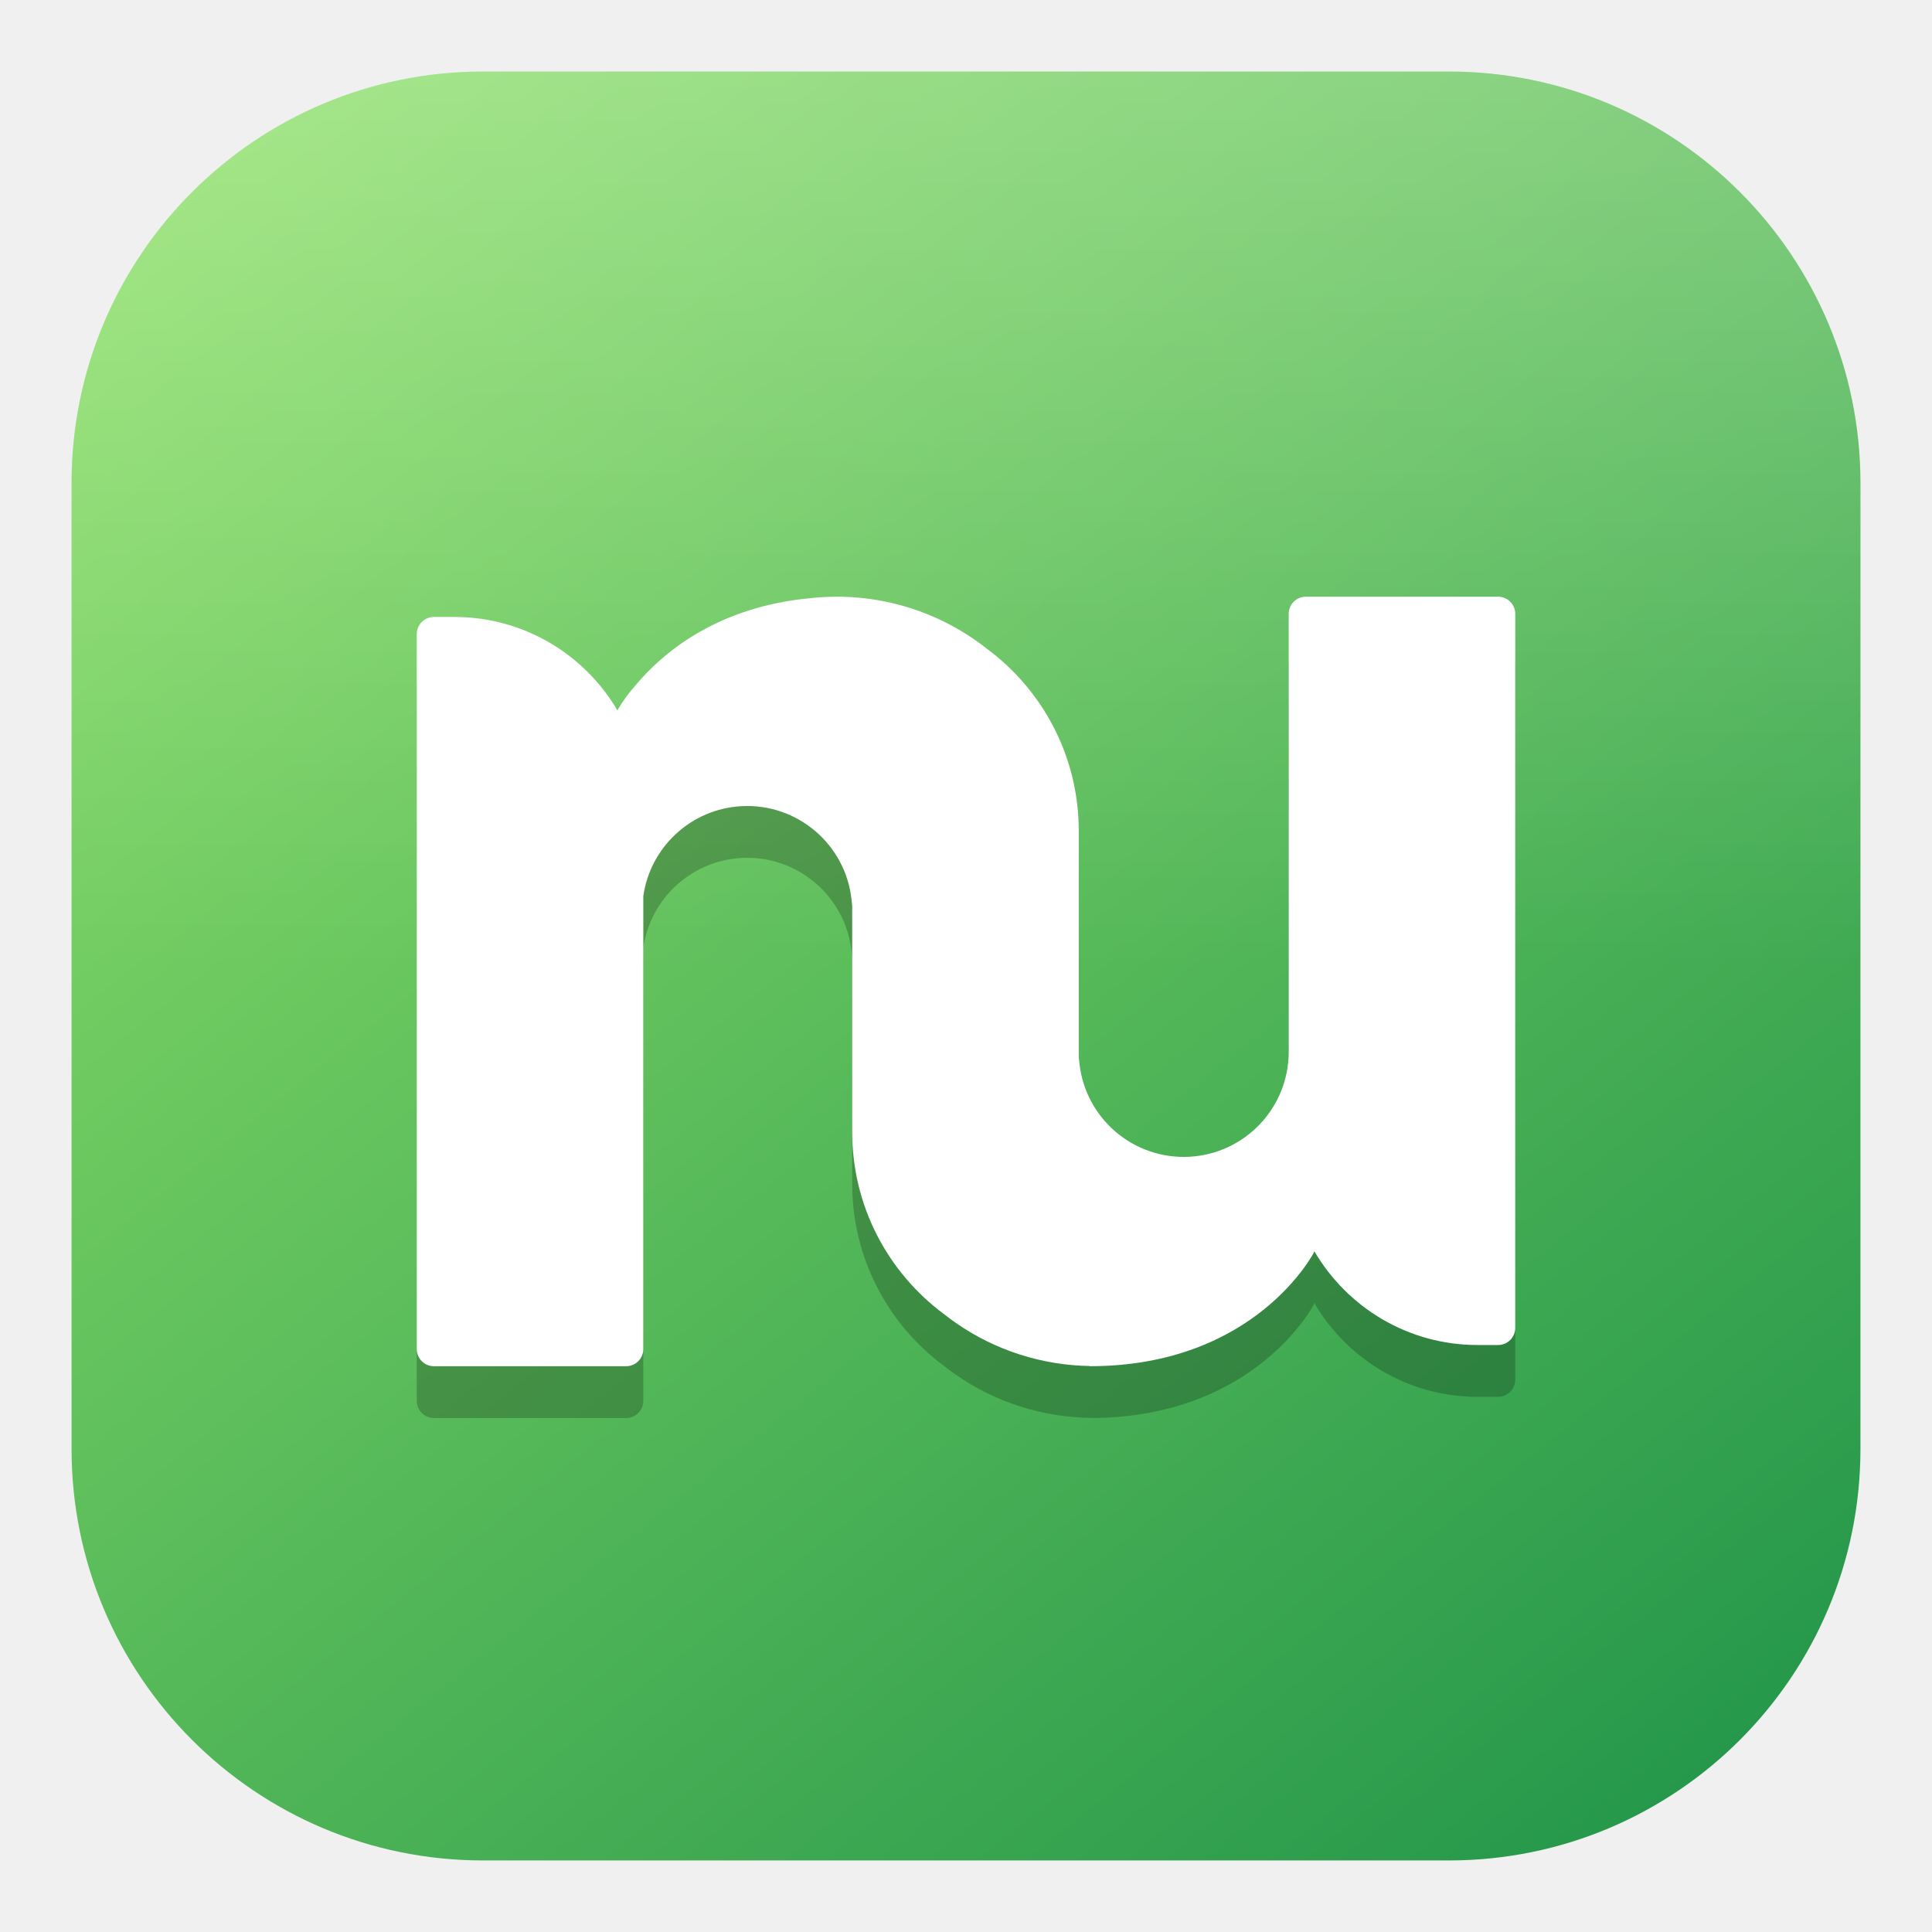
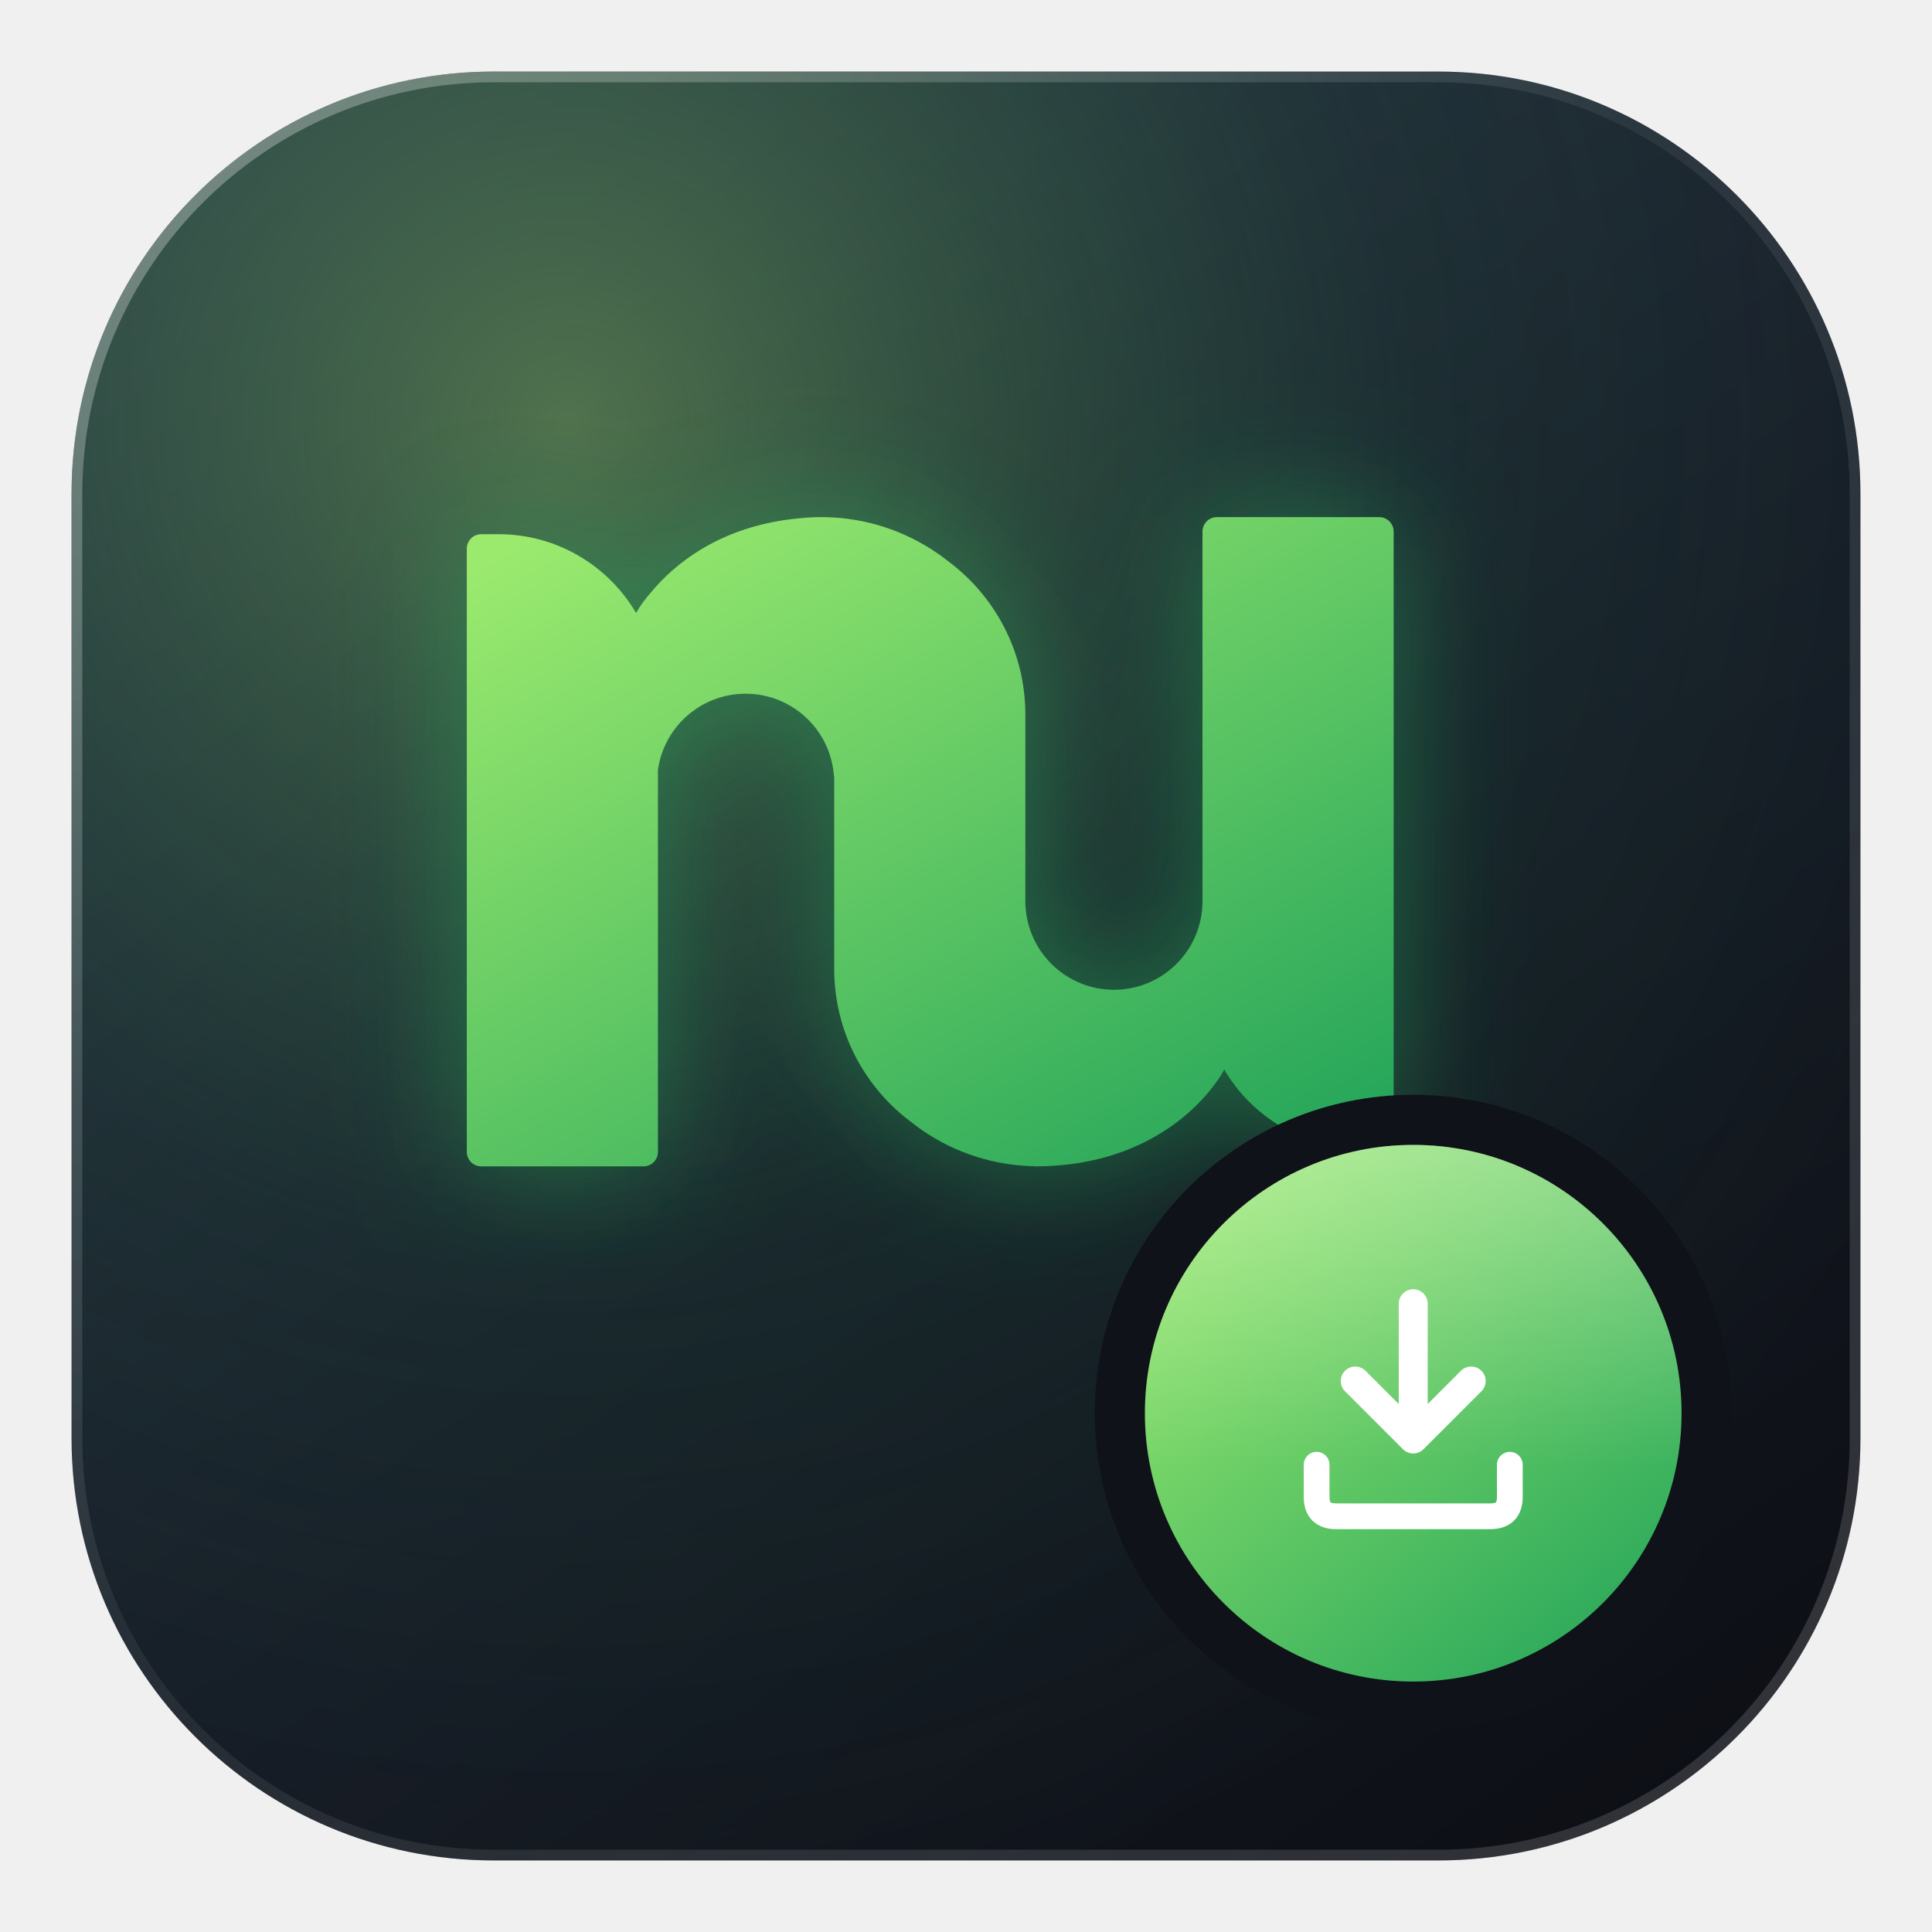
<svg xmlns="http://www.w3.org/2000/svg" width="1080" height="1080" viewBox="0 0 1080 1080">
  <defs>
-     <linearGradient id="tile" x1="0.1" y1="0" x2="0.9" y2="1">
-       <stop offset="0" stop-color="#8EE06A" />
-       <stop offset="1" stop-color="#23964A" />
+     <linearGradient id="tile" x1="0.15" y1="0" x2="0.85" y2="1">
+       <stop offset="0" stop-color="#2A3042" />
+       <stop offset="0.55" stop-color="#171B27" />
+       <stop offset="1" stop-color="#0D0F15" />
    </linearGradient>
-     <linearGradient id="shine" x1="0" y1="0" x2="0" y2="1">
-       <stop offset="0" stop-color="#ffffff" stop-opacity="0.22" />
-       <stop offset="0.5" stop-color="#ffffff" stop-opacity="0" />
+     <radialGradient id="glow" cx="0.28" cy="0.2" r="0.85">
+       <stop offset="0" stop-color="#9BEA6E" stop-opacity="0.38" />
+       <stop offset="0.55" stop-color="#25A55A" stop-opacity="0.10" />
+       <stop offset="1" stop-color="#25A55A" stop-opacity="0" />
+     </radialGradient>
+     <linearGradient id="mark" x1="0.1" y1="0" x2="0.9" y2="1">
+       <stop offset="0" stop-color="#9BEA6E" />
+       <stop offset="1" stop-color="#25A55A" />
    </linearGradient>
+     <linearGradient id="edge" x1="0" y1="0" x2="1" y2="1">
+       <stop offset="0" stop-color="#ffffff" stop-opacity="0.34" />
+       <stop offset="0.45" stop-color="#ffffff" stop-opacity="0.06" />
+       <stop offset="1" stop-color="#ffffff" stop-opacity="0.16" />
+     </linearGradient>
+     <linearGradient id="bshine" x1="0" y1="0" x2="0" y2="1">
+       <stop offset="0" stop-color="#ffffff" stop-opacity="0.28" />
+       <stop offset="0.6" stop-color="#ffffff" stop-opacity="0" />
+     </linearGradient>
+     <filter id="blur" x="-30%" y="-30%" width="160%" height="160%">
+       <feGaussianBlur stdDeviation="34" />
+     </filter>
  </defs>
-   <rect x="40" y="40" width="1000" height="1000" rx="230" fill="url(#tile)" />
-   <rect x="40" y="40" width="1000" height="1000" rx="230" fill="url(#shine)" />
-   <g transform="translate(540 568) scale(0.64) translate(-540 -539)" fill="#000" fill-opacity="0.22" transform-origin="0 0">
-     <g transform="translate(0 14)">
+   <rect x="40" y="40" width="1000" height="1000" rx="236" fill="url(#tile)" />
+   <rect x="40" y="40" width="1000" height="1000" rx="236" fill="url(#glow)" />
+   <rect x="43" y="43" width="994" height="994" rx="233" fill="none" stroke="url(#edge)" stroke-width="6" />
+   <g filter="url(#blur)" opacity="0.55" fill="#25A55A">
+     <g transform="translate(520 470) scale(0.54) translate(-540 -539)">
      <g transform="matrix(1.3019,0,0,1.36162,-50.9244,-223.19)">
        <path d="M536.933,807.191C505.234,806.694 473.95,797.381 447.181,779.602C444.399,777.754 441.688,775.83 439.051,773.835C401.73,747.353 377.544,704.903 377.544,657.053L377.544,620.31L377.544,511.947L377.108,508.071C373.104,472.499 340.699,446.136 303.334,448.053C269.336,449.797 242.04,474.401 237.397,505.773L237.397,796.309C237.397,802.384 232.247,807.309 225.893,807.309L96.902,807.309C90.548,807.309 85.397,802.384 85.397,796.309L85.397,337.69C85.397,331.615 90.548,326.69 96.902,326.69L110.657,326.69C157.27,326.69 198.005,350.75 220.02,386.589C223.428,380.857 227.558,375.535 232.163,370.577C249.216,350.911 285.86,319.976 350.593,314.524C356.698,313.916 362.82,313.642 368.93,313.697C369.556,313.693 370.185,313.69 370.816,313.69L370.815,313.725C402.281,314.361 433.334,323.748 459.907,341.398C462.69,343.246 465.4,345.17 468.037,347.165C505.358,373.647 529.544,416.096 529.544,463.947L529.544,500.69L529.544,609.053L529.98,612.928C533.984,648.5 566.39,674.863 603.754,672.947C641.119,671.03 670.388,641.503 670.388,605.725L670.388,324.69C670.388,318.615 675.539,313.69 681.893,313.69L810.884,313.69C817.237,313.69 822.388,318.615 822.388,324.69L822.388,782.719C822.388,788.794 817.237,793.719 810.884,793.719L797.128,793.719C750.389,793.719 709.559,769.529 687.587,733.528C687.501,733.676 687.414,733.823 687.328,733.97L687.536,733.951C687.536,733.951 648.641,807.309 536.926,807.309L536.933,807.191Z" />
      </g>
    </g>
  </g>
-   <g transform="translate(540 548) scale(0.64) translate(-540 -539)" fill="#ffffff">
-     <g transform="matrix(1.3019,0,0,1.36162,-50.9244,-223.19)">
-       <path d="M536.933,807.191C505.234,806.694 473.95,797.381 447.181,779.602C444.399,777.754 441.688,775.83 439.051,773.835C401.73,747.353 377.544,704.903 377.544,657.053L377.544,620.31L377.544,511.947L377.108,508.071C373.104,472.499 340.699,446.136 303.334,448.053C269.336,449.797 242.04,474.401 237.397,505.773L237.397,796.309C237.397,802.384 232.247,807.309 225.893,807.309L96.902,807.309C90.548,807.309 85.397,802.384 85.397,796.309L85.397,337.69C85.397,331.615 90.548,326.69 96.902,326.69L110.657,326.69C157.27,326.69 198.005,350.75 220.02,386.589C223.428,380.857 227.558,375.535 232.163,370.577C249.216,350.911 285.86,319.976 350.593,314.524C356.698,313.916 362.82,313.642 368.93,313.697C369.556,313.693 370.185,313.69 370.816,313.69L370.815,313.725C402.281,314.361 433.334,323.748 459.907,341.398C462.69,343.246 465.4,345.17 468.037,347.165C505.358,373.647 529.544,416.096 529.544,463.947L529.544,500.69L529.544,609.053L529.98,612.928C533.984,648.5 566.39,674.863 603.754,672.947C641.119,671.03 670.388,641.503 670.388,605.725L670.388,324.69C670.388,318.615 675.539,313.69 681.893,313.69L810.884,313.69C817.237,313.69 822.388,318.615 822.388,324.69L822.388,782.719C822.388,788.794 817.237,793.719 810.884,793.719L797.128,793.719C750.389,793.719 709.559,769.529 687.587,733.528C687.501,733.676 687.414,733.823 687.328,733.97L687.536,733.951C687.536,733.951 648.641,807.309 536.926,807.309L536.933,807.191Z" />
+   <g fill="url(#mark)">
+     <g transform="translate(520 470) scale(0.54) translate(-540 -539)">
+       <g transform="matrix(1.3019,0,0,1.36162,-50.9244,-223.19)">
+         <path d="M536.933,807.191C505.234,806.694 473.95,797.381 447.181,779.602C444.399,777.754 441.688,775.83 439.051,773.835C401.73,747.353 377.544,704.903 377.544,657.053L377.544,620.31L377.544,511.947L377.108,508.071C373.104,472.499 340.699,446.136 303.334,448.053C269.336,449.797 242.04,474.401 237.397,505.773L237.397,796.309C237.397,802.384 232.247,807.309 225.893,807.309L96.902,807.309C90.548,807.309 85.397,802.384 85.397,796.309L85.397,337.69C85.397,331.615 90.548,326.69 96.902,326.69L110.657,326.69C157.27,326.69 198.005,350.75 220.02,386.589C223.428,380.857 227.558,375.535 232.163,370.577C249.216,350.911 285.86,319.976 350.593,314.524C356.698,313.916 362.82,313.642 368.93,313.697C369.556,313.693 370.185,313.69 370.816,313.69L370.815,313.725C402.281,314.361 433.334,323.748 459.907,341.398C462.69,343.246 465.4,345.17 468.037,347.165C505.358,373.647 529.544,416.096 529.544,463.947L529.544,500.69L529.544,609.053L529.98,612.928C533.984,648.5 566.39,674.863 603.754,672.947C641.119,671.03 670.388,641.503 670.388,605.725L670.388,324.69C670.388,318.615 675.539,313.69 681.893,313.69L810.884,313.69C817.237,313.69 822.388,318.615 822.388,324.69L822.388,782.719C822.388,788.794 817.237,793.719 810.884,793.719L797.128,793.719C750.389,793.719 709.559,769.529 687.587,733.528C687.501,733.676 687.414,733.823 687.328,733.97L687.536,733.951C687.536,733.951 648.641,807.309 536.926,807.309L536.933,807.191Z" />
+       </g>
+     </g>
+   </g>
+   <g transform="translate(790 790)">
+     <circle r="178" fill="#0F1218" />
+     <circle r="150" fill="url(#mark)" />
+     <circle r="150" fill="url(#bshine)" />
+     <g transform="translate(-90 -90) scale(1.8)">
+       <path d="M50 16 V56 M32 40 L50 58 L68 40" fill="none" stroke="#fff" stroke-width="9" stroke-linecap="round" stroke-linejoin="round" />
+       <path d="M20 66 V76 Q20 82 26 82 H74 Q80 82 80 76 V66" fill="none" stroke="#fff" stroke-width="8" stroke-linecap="round" />
    </g>
  </g>
</svg>
